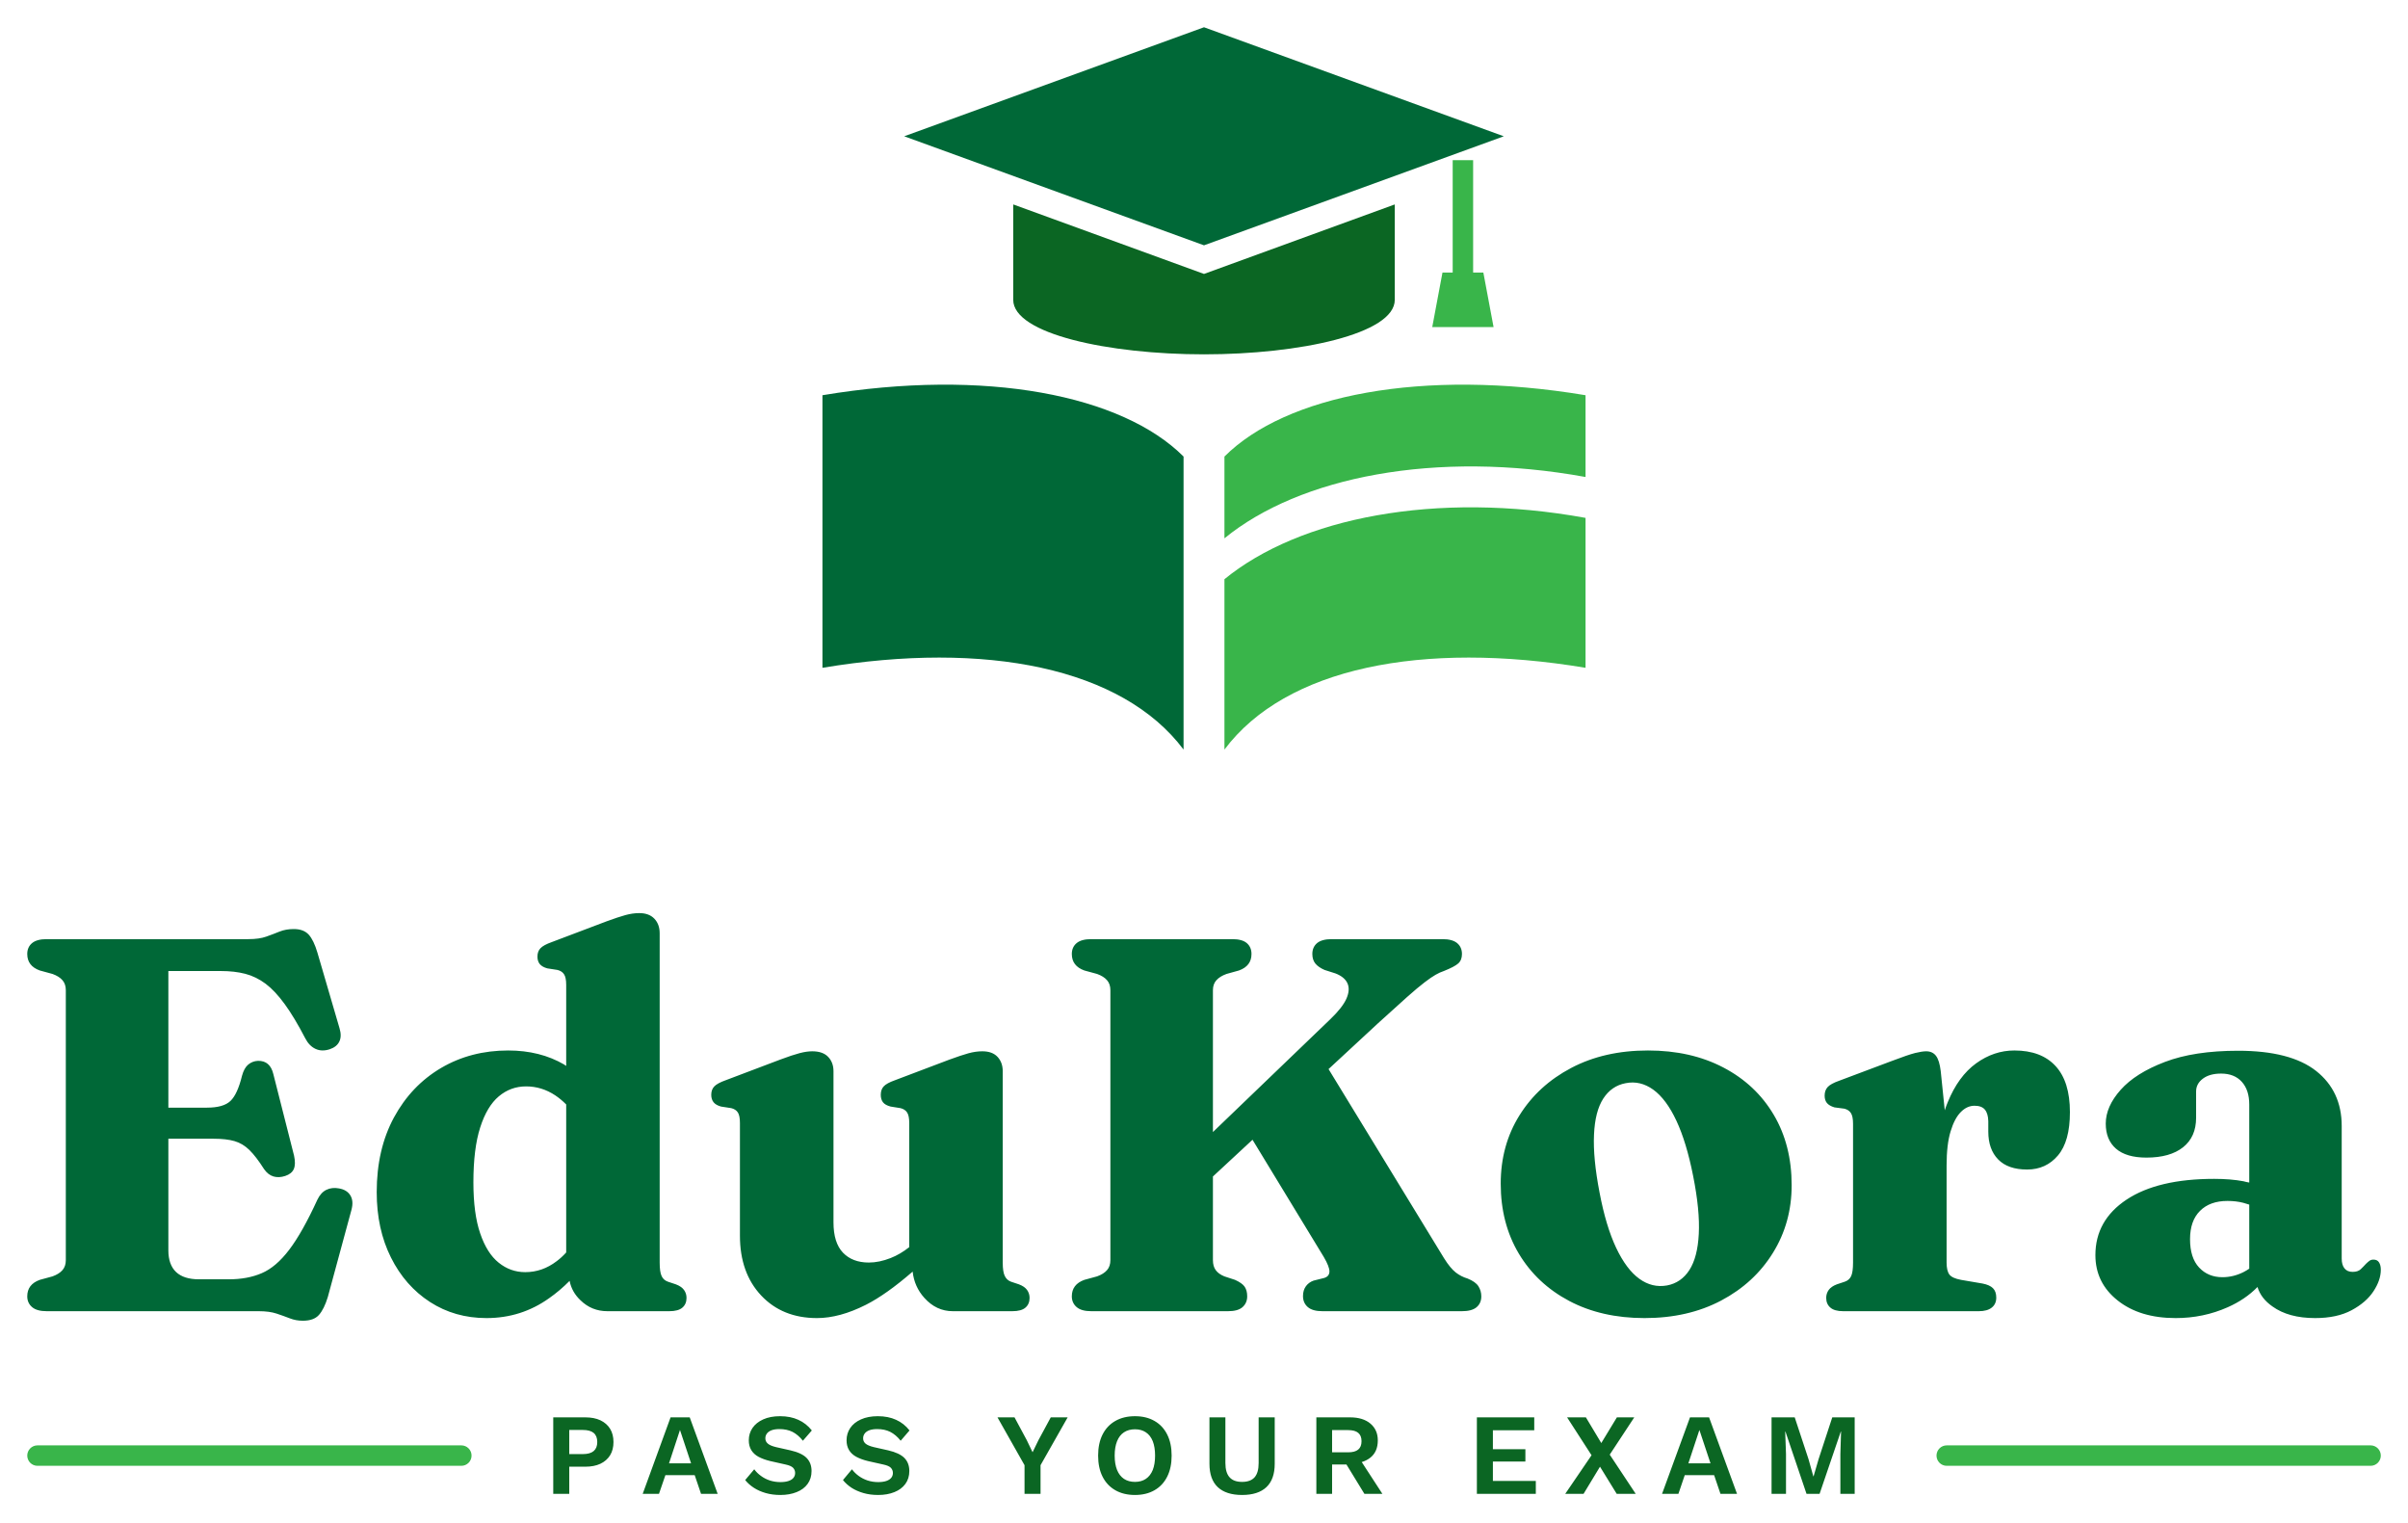
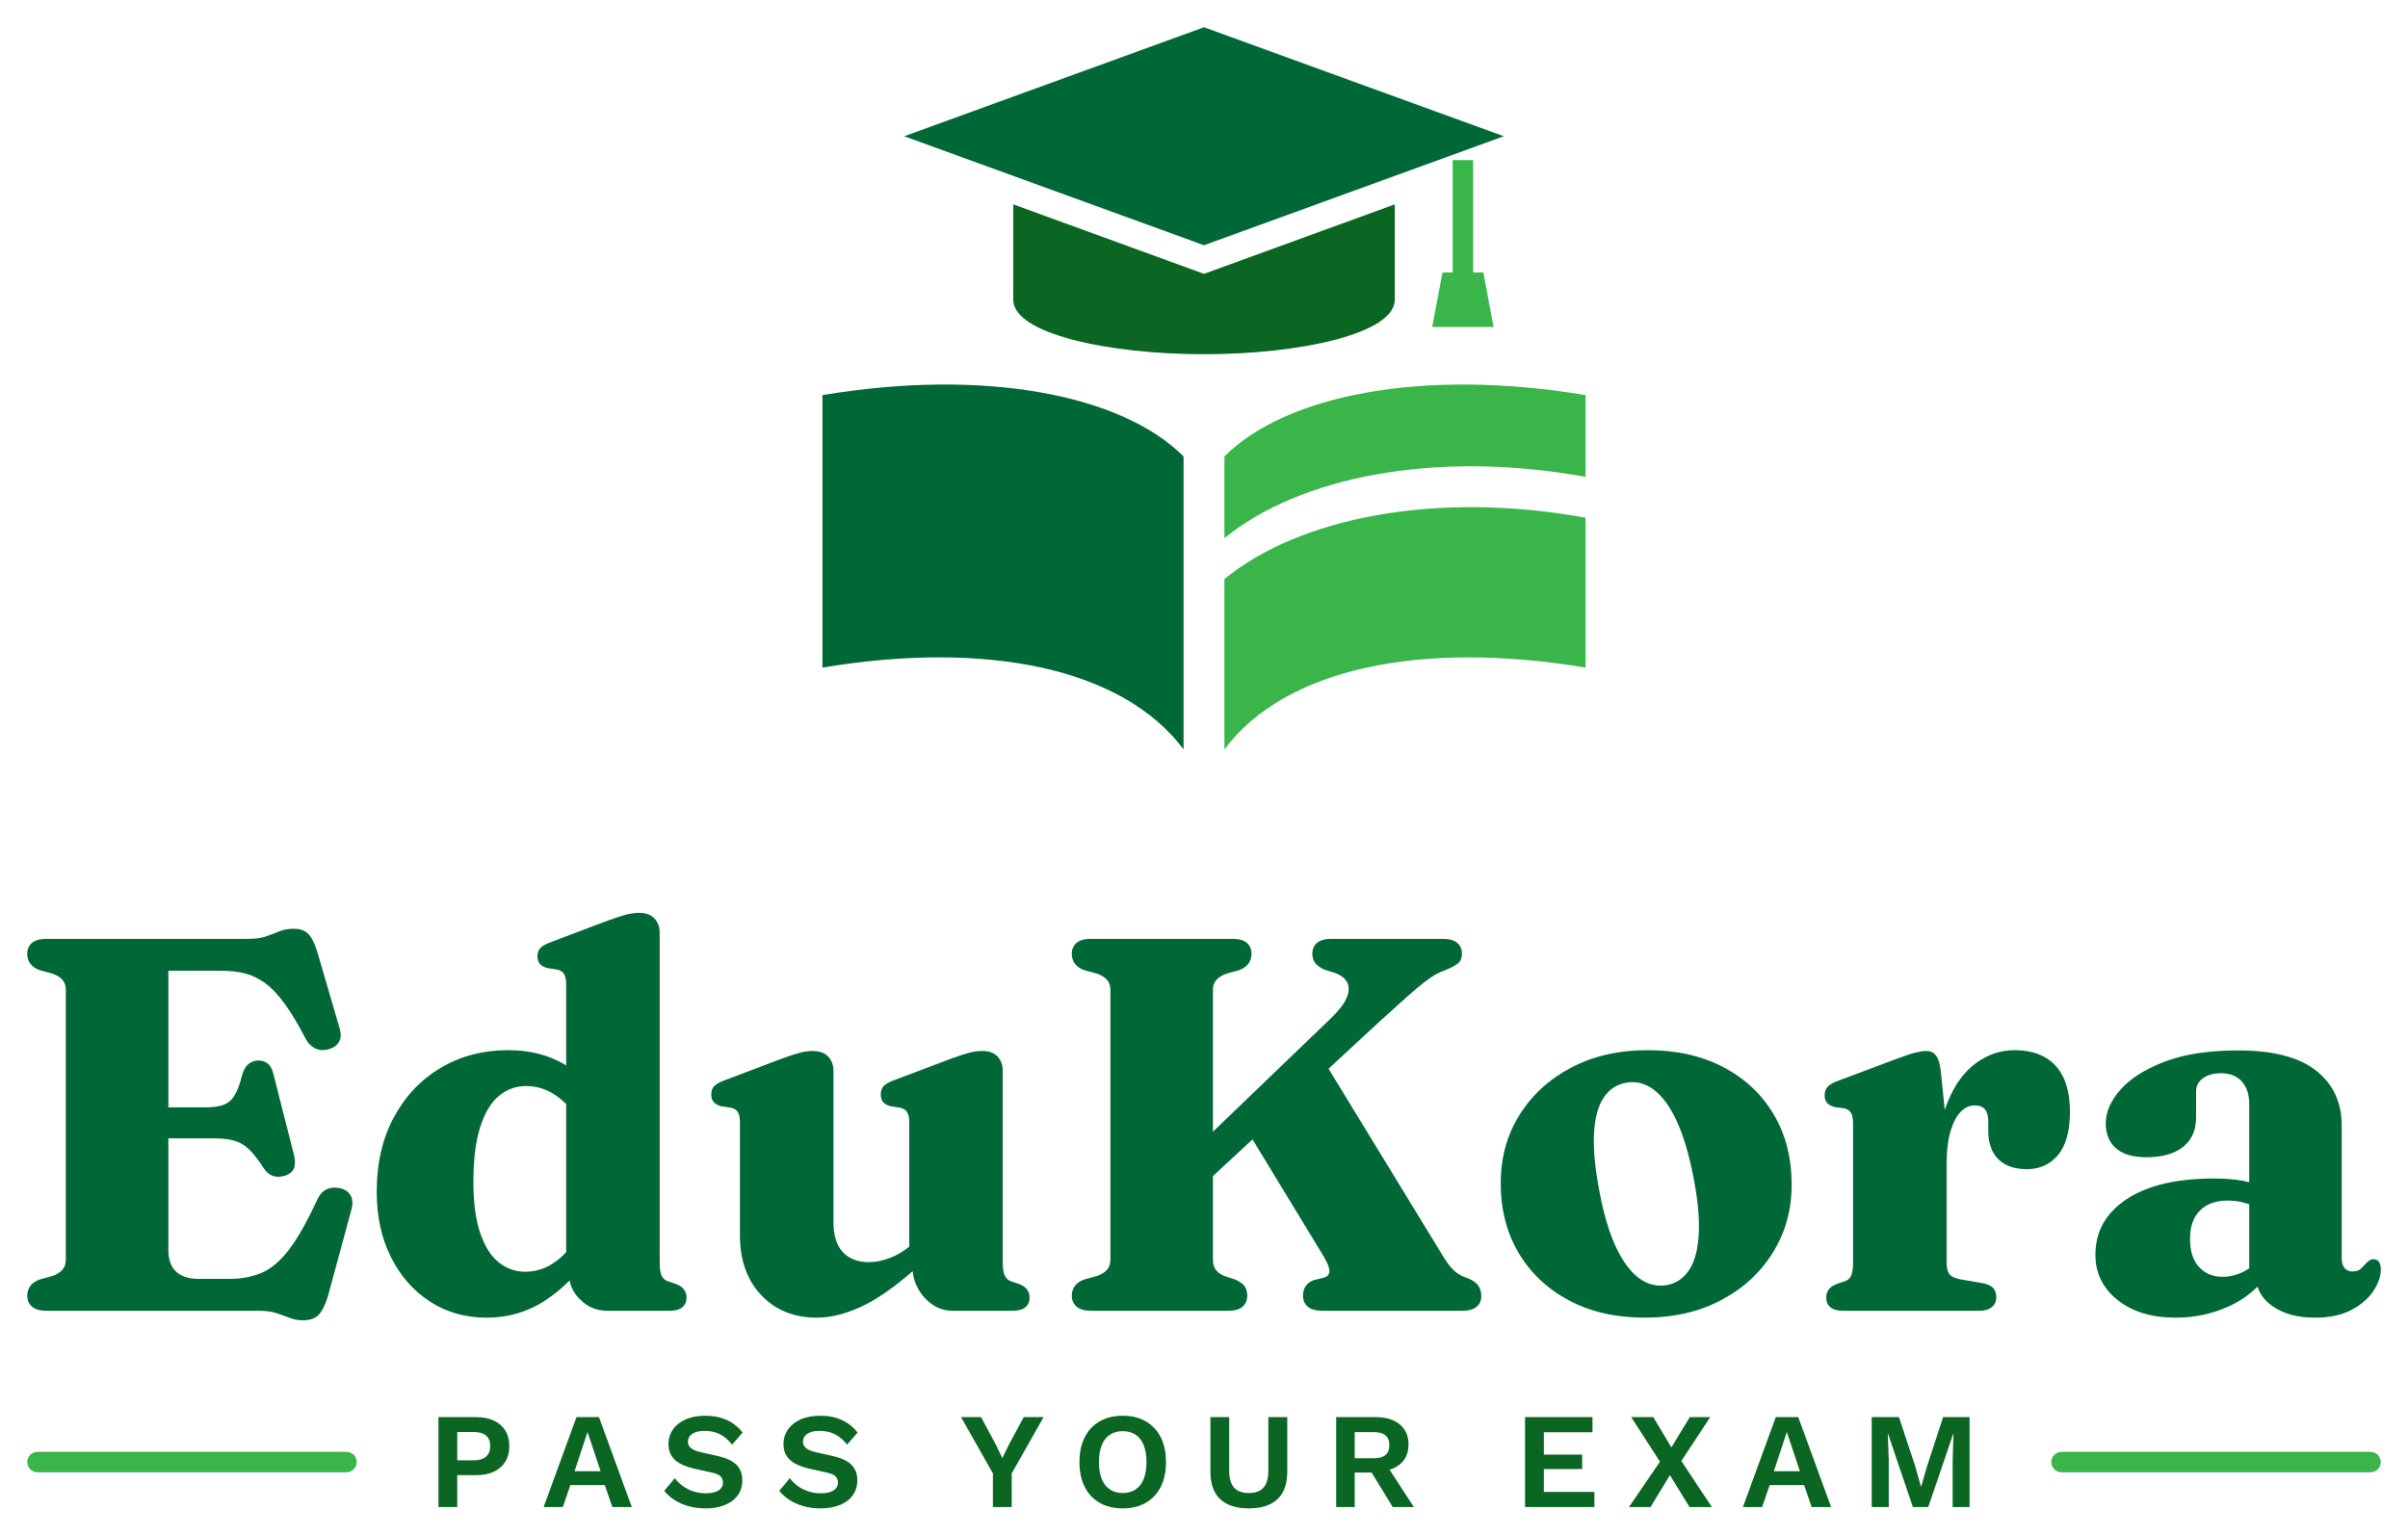
- <svg xmlns="http://www.w3.org/2000/svg" viewBox="0 0 353.42 223.39" width="353.42" height="223.39" role="img" aria-label="EduKora — PASS YOUR EXAM">
+ <svg xmlns="http://www.w3.org/2000/svg" viewBox="0 0 353.42 225.43" width="353.42" height="225.43" role="img" aria-label="EduKora — PASS YOUR EXAM">
  <g transform="translate(112.71 -2) scale(1)">
    <path fill="#006837" d="M64 6 108 22 64 38 20 22Z" />
    <path fill="#0B6623" d="M36 32 64 42.2 92 32V46C92 51 78 54 64 54S36 51 36 46Z" />
    <path fill="#39B54A" d="M100.5 25.5h3V42h-3zM99 42h6l1.5 8h-9z" />
    <path fill="#006837" d="M61 69C52 60 32 56 8 60V100C32 96 52 100 61 112Z" />
    <path fill="#39B54A" d="M67 69C76 60 96 56 120 60V72C98 68 78 72 67 81Z" />
    <path fill="#39B54A" d="M67 87C78 78 98 74 120 78V100C96 96 76 100 67 112Z" />
  </g>
  <path fill="#006837" transform="translate(0.26 192.42)" d="M3.74 -52.42L3.74 -52.42Q3.74 -53.43 4.45 -54.02Q5.15 -54.6 6.59 -54.6L6.59 -54.6L36.19 -54.6Q37.79 -54.6 38.82 -54.97Q39.86 -55.34 40.77 -55.71Q41.69 -56.08 42.86 -56.08L42.86 -56.08Q44.3 -56.08 45.05 -55.26Q45.79 -54.44 46.33 -52.61L46.33 -52.61L49.57 -41.53Q49.92 -40.37 49.55 -39.59Q49.18 -38.8 48.16 -38.45L48.16 -38.45Q46.99 -38.06 46.06 -38.49Q45.12 -38.92 44.54 -40.05L44.54 -40.05Q42.94 -43.13 41.53 -45.06Q40.13 -46.99 38.73 -48.05Q37.32 -49.1 35.74 -49.51Q34.16 -49.92 32.14 -49.92L32.14 -49.92L24.45 -49.92L24.45 -29.87L30.11 -29.87Q32.53 -29.87 33.56 -30.85Q34.59 -31.82 35.26 -34.55L35.26 -34.55Q35.57 -35.69 36.17 -36.19Q36.78 -36.7 37.6 -36.74L37.6 -36.74Q39.39 -36.78 39.86 -34.79L39.86 -34.79L42.9 -22.82Q43.17 -21.57 42.86 -20.86Q42.55 -20.16 41.61 -19.85Q40.68 -19.54 39.88 -19.77Q39.08 -20.01 38.49 -20.86L38.49 -20.86Q37.32 -22.7 36.35 -23.65Q35.37 -24.61 34.16 -24.96Q32.95 -25.31 31.08 -25.31L31.08 -25.31L24.45 -25.31L24.45 -8.93Q24.45 -6.83 25.58 -5.75Q26.71 -4.68 28.94 -4.68L28.94 -4.68L33.31 -4.68Q36.08 -4.68 38.16 -5.58Q40.25 -6.47 42.18 -9.01Q44.11 -11.54 46.33 -16.38L46.33 -16.38Q46.84 -17.43 47.66 -17.82Q48.48 -18.21 49.49 -18.02L49.49 -18.02Q50.66 -17.82 51.17 -16.98Q51.67 -16.15 51.32 -14.86L51.32 -14.86L47.85 -2.07Q47.31 -0.31 46.55 0.55Q45.79 1.4 44.19 1.4L44.19 1.4Q43.17 1.4 42.28 1.05Q41.38 0.7 40.33 0.35Q39.27 0 37.71 0L37.71 0L6.59 0Q5.15 0 4.45 -0.6Q3.74 -1.21 3.74 -2.18L3.74 -2.18Q3.74 -3.94 5.58 -4.6L5.58 -4.6L7.45 -5.11Q8.42 -5.46 8.91 -6.03Q9.4 -6.59 9.4 -7.49L9.4 -7.49L9.4 -47.11Q9.4 -48.01 8.91 -48.57Q8.42 -49.14 7.45 -49.49L7.45 -49.49L5.58 -50Q3.74 -50.66 3.74 -52.42M55.03 -17.47L55.03 -17.47Q55.03 -23.75 57.56 -28.43Q60.1 -33.11 64.47 -35.69Q68.84 -38.26 74.33 -38.26L74.33 -38.26Q79.01 -38.26 82.56 -36.19L82.56 -36.19Q82.68 -36.08 82.84 -36L82.84 -36L82.84 -47.89Q82.84 -48.98 82.52 -49.45Q82.21 -49.92 81.55 -50.08L81.55 -50.08L80.07 -50.31Q79.33 -50.51 78.97 -50.93Q78.62 -51.36 78.62 -52.03L78.62 -52.03Q78.62 -52.81 79.07 -53.27Q79.52 -53.74 80.73 -54.17L80.73 -54.17L88.76 -57.21Q90.48 -57.84 91.53 -58.13Q92.59 -58.42 93.56 -58.42L93.56 -58.42Q95 -58.42 95.78 -57.6Q96.56 -56.78 96.56 -55.46L96.56 -55.46L96.56 -7.14Q96.56 -5.77 96.84 -5.17Q97.11 -4.56 97.77 -4.33L97.77 -4.33L98.94 -3.94Q99.76 -3.63 100.13 -3.12Q100.5 -2.61 100.5 -1.95L100.5 -1.95Q100.5 -1.05 99.9 -0.53Q99.29 0 97.97 0L97.97 0L88.88 0Q86.58 0 84.94 -1.6L84.94 -1.6Q83.66 -2.81 83.34 -4.45L83.34 -4.45Q81.9 -3 80.34 -1.91L80.34 -1.91Q76.25 1.01 71.14 1.01L71.14 1.01Q66.5 1.01 62.85 -1.35Q59.2 -3.71 57.12 -7.88Q55.03 -12.05 55.03 -17.47M82.84 -8.62L82.84 -30.34Q82.06 -31.12 81.24 -31.67L81.24 -31.67Q79.25 -32.99 76.95 -32.99L76.95 -32.99Q74.69 -32.99 72.95 -31.53Q71.21 -30.07 70.22 -26.97Q69.22 -23.87 69.22 -18.91L69.22 -18.91Q69.22 -14.31 70.22 -11.41Q71.21 -8.5 72.93 -7.12Q74.65 -5.73 76.83 -5.73L76.83 -5.73Q79.33 -5.73 81.43 -7.33L81.43 -7.33Q82.13 -7.84 82.84 -8.62L82.84 -8.62M108.34 -11.08L108.34 -11.08L108.34 -27.61Q108.34 -28.7 108.03 -29.17Q107.72 -29.64 107.06 -29.8L107.06 -29.8L105.57 -30.03Q104.83 -30.23 104.48 -30.65Q104.13 -31.08 104.13 -31.75L104.13 -31.75Q104.13 -32.53 104.58 -32.99Q105.03 -33.46 106.24 -33.89L106.24 -33.89L114.27 -36.93Q116.06 -37.6 117.1 -37.87Q118.13 -38.14 118.95 -38.14L118.95 -38.14Q120.51 -38.14 121.29 -37.32Q122.07 -36.5 122.07 -35.22L122.07 -35.22L122.07 -13.03Q122.07 -10.06 123.45 -8.6Q124.84 -7.14 127.26 -7.14L127.26 -7.14Q128.78 -7.14 130.46 -7.8L130.46 -7.8Q131.86 -8.35 133.19 -9.4L133.19 -9.4L133.19 -27.61Q133.19 -28.7 132.87 -29.17Q132.56 -29.64 131.9 -29.8L131.9 -29.8L130.46 -30.03Q129.68 -30.23 129.34 -30.65Q129.01 -31.08 129.01 -31.75L129.01 -31.75Q129.01 -32.53 129.44 -32.99Q129.87 -33.46 131.08 -33.89L131.08 -33.89L139.11 -36.93Q140.83 -37.56 141.88 -37.85Q142.94 -38.14 143.91 -38.14L143.91 -38.14Q145.39 -38.14 146.15 -37.32Q146.91 -36.5 146.91 -35.22L146.91 -35.22L146.91 -7.14Q146.91 -5.77 147.21 -5.17Q147.5 -4.56 148.12 -4.33L148.12 -4.33L149.29 -3.94Q150.11 -3.63 150.48 -3.12Q150.85 -2.61 150.85 -1.95L150.85 -1.95Q150.85 -1.05 150.25 -0.53Q149.64 0 148.32 0L148.32 0L139.58 0Q137.16 0 135.41 -1.95L135.41 -1.95Q133.93 -3.59 133.69 -5.81L133.69 -5.81Q129.83 -2.46 126.83 -0.94L126.83 -0.94Q122.97 1.01 119.65 1.01L119.65 1.01Q114.58 1.01 111.46 -2.3Q108.34 -5.62 108.34 -11.08M177.76 -19.77L177.76 -7.49Q177.76 -6.59 178.17 -6.03Q178.58 -5.46 179.44 -5.11L179.44 -5.11L181 -4.6Q182.05 -4.13 182.42 -3.59Q182.79 -3.04 182.79 -2.18L182.79 -2.18Q182.79 -1.21 182.11 -0.6Q181.43 0 179.99 0L179.99 0L159.9 0Q158.46 0 157.76 -0.6Q157.05 -1.21 157.05 -2.18L157.05 -2.18Q157.05 -3.94 158.89 -4.6L158.89 -4.6L160.76 -5.11Q161.73 -5.46 162.22 -6.03Q162.71 -6.59 162.71 -7.49L162.71 -7.49L162.71 -47.11Q162.71 -48.01 162.22 -48.57Q161.73 -49.14 160.76 -49.49L160.76 -49.49L158.89 -50Q157.05 -50.66 157.05 -52.42L157.05 -52.42Q157.05 -53.43 157.76 -54.02Q158.46 -54.6 159.9 -54.6L159.9 -54.6L180.61 -54.6Q182.05 -54.6 182.73 -54.02Q183.42 -53.43 183.42 -52.42L183.42 -52.42Q183.42 -50.66 181.58 -50L181.58 -50L179.75 -49.49Q178.78 -49.14 178.27 -48.57Q177.76 -48.01 177.76 -47.11L177.76 -47.11L177.76 -26.29L195 -42.86Q196.79 -44.58 197.36 -45.88Q197.93 -47.19 197.5 -48.13Q197.07 -49.06 195.74 -49.57L195.74 -49.57L194.14 -50.08Q193.25 -50.47 192.8 -51.01Q192.35 -51.56 192.35 -52.42L192.35 -52.42Q192.35 -53.43 193.05 -54.02Q193.75 -54.6 195.2 -54.6L195.2 -54.6L211.46 -54.6Q212.9 -54.6 213.6 -54.02Q214.31 -53.43 214.31 -52.42L214.31 -52.42Q214.31 -51.52 213.76 -51.03Q213.21 -50.54 211.65 -49.92L211.65 -49.92Q211.07 -49.73 210.44 -49.37Q209.82 -49.02 208.85 -48.28Q207.87 -47.54 206.25 -46.1Q204.63 -44.66 202.02 -42.28L202.02 -42.28L194.73 -35.53L211.69 -7.76Q212.59 -6.32 213.39 -5.69Q214.19 -5.07 215.12 -4.8L215.12 -4.8Q216.29 -4.33 216.72 -3.67Q217.15 -3 217.15 -2.18L217.15 -2.18Q217.15 -1.17 216.45 -0.58Q215.75 0 214.31 0L214.31 0L193.83 0Q192.39 0 191.69 -0.6Q190.98 -1.21 190.98 -2.22L190.98 -2.22Q190.98 -3.08 191.41 -3.67Q191.84 -4.25 192.54 -4.49L192.54 -4.49L194.1 -4.88Q194.84 -5.11 194.86 -5.81Q194.88 -6.51 194.03 -7.96L194.03 -7.96L183.57 -25.16L177.76 -19.77M241.61 -38.26L241.61 -38.26Q247.92 -38.26 252.68 -35.76Q257.44 -33.27 260.07 -28.82Q262.7 -24.38 262.7 -18.49L262.7 -18.49Q262.7 -12.99 259.95 -8.56Q257.21 -4.13 252.35 -1.56Q247.49 1.01 241.1 1.01L241.1 1.01Q234.82 1.01 230.06 -1.5Q225.3 -4.02 222.65 -8.46Q220 -12.91 220 -18.72L220 -18.72Q220 -24.34 222.75 -28.74Q225.5 -33.15 230.35 -35.7Q235.21 -38.26 241.61 -38.26M244.41 -3.78L244.41 -3.78Q246.48 -4.17 247.69 -6.04Q248.9 -7.92 249.07 -11.35Q249.25 -14.78 248.24 -19.85L248.24 -19.85Q247.26 -24.8 245.78 -27.96Q244.3 -31.12 242.39 -32.51Q240.47 -33.89 238.33 -33.46L238.33 -33.46Q236.26 -33.07 235.05 -31.2Q233.84 -29.33 233.69 -25.9Q233.53 -22.46 234.51 -17.39L234.51 -17.39Q235.44 -12.48 236.94 -9.3Q238.45 -6.12 240.34 -4.76Q242.23 -3.39 244.41 -3.78M284.58 -35.22L284.58 -35.22L285.17 -29.48Q285.36 -30.07 285.6 -30.65L285.6 -30.65Q287.16 -34.48 289.77 -36.37Q292.38 -38.26 295.39 -38.26L295.39 -38.26Q299.33 -38.26 301.43 -35.98Q303.54 -33.7 303.54 -29.21L303.54 -29.21Q303.54 -24.92 301.78 -22.85Q300.03 -20.79 297.26 -20.79L297.26 -20.79Q294.45 -20.79 293.01 -22.27Q291.56 -23.75 291.56 -26.36L291.56 -26.36L291.56 -27.89Q291.53 -29.02 291.06 -29.58Q290.59 -30.15 289.54 -30.15L289.54 -30.15Q288.44 -30.15 287.53 -29.23Q286.61 -28.31 286.03 -26.4Q285.44 -24.49 285.44 -21.37L285.44 -21.37L285.44 -7.14Q285.44 -5.93 285.85 -5.38Q286.26 -4.84 287.55 -4.6L287.55 -4.6L290.71 -4.06Q291.76 -3.86 292.25 -3.37Q292.73 -2.89 292.73 -1.99L292.73 -1.99Q292.73 -1.05 292.07 -0.53Q291.41 0 290.16 0L290.16 0L270.27 0Q268.98 0 268.38 -0.53Q267.77 -1.05 267.77 -1.95L267.77 -1.95Q267.77 -2.61 268.14 -3.12Q268.51 -3.63 269.33 -3.94L269.33 -3.94L270.5 -4.33Q271.17 -4.56 271.44 -5.17Q271.71 -5.77 271.71 -7.14L271.71 -7.14L271.71 -27.5Q271.71 -28.59 271.4 -29.07Q271.09 -29.56 270.43 -29.72L270.43 -29.72L268.98 -29.91Q268.2 -30.15 267.87 -30.56Q267.54 -30.97 267.54 -31.63L267.54 -31.63Q267.54 -32.41 267.99 -32.9Q268.44 -33.38 269.65 -33.81L269.65 -33.81L277.45 -36.74Q279.79 -37.63 280.82 -37.89Q281.85 -38.14 282.44 -38.14L282.44 -38.14Q283.37 -38.14 283.88 -37.48Q284.39 -36.82 284.58 -35.22M307.28 -8.23L307.28 -8.23Q307.28 -13.34 311.86 -16.38Q316.45 -19.42 324.71 -19.42L324.71 -19.42Q327.13 -19.42 329 -19.07L329 -19.07Q329.43 -18.95 329.86 -18.88L329.86 -18.88L329.86 -30.34Q329.86 -32.45 328.77 -33.66Q327.68 -34.87 325.73 -34.87L325.73 -34.87Q324.05 -34.87 323.06 -34.13Q322.06 -33.38 322.06 -32.25L322.06 -32.25L322.06 -28.39Q322.06 -25.58 320.15 -24.06Q318.24 -22.54 314.77 -22.54L314.77 -22.54Q311.81 -22.54 310.3 -23.85Q308.8 -25.16 308.8 -27.53L308.8 -27.53Q308.8 -30.03 310.99 -32.49Q313.17 -34.94 317.48 -36.58Q321.79 -38.22 328.22 -38.22L328.22 -38.22Q335.91 -38.22 339.67 -35.26Q343.43 -32.29 343.43 -27.18L343.43 -27.18L343.43 -7.72Q343.43 -6.79 343.84 -6.28Q344.25 -5.77 345.03 -5.77Q345.81 -5.77 346.22 -6.16Q346.63 -6.55 346.98 -6.94L346.98 -6.94Q347.22 -7.18 347.47 -7.37Q347.72 -7.57 348.08 -7.57L348.08 -7.57Q348.66 -7.57 348.91 -7.16Q349.17 -6.75 349.17 -6.08L349.17 -6.08Q349.17 -4.56 348.09 -2.92Q347.02 -1.29 344.88 -0.14Q342.73 1.01 339.53 1.01L339.53 1.01Q335.63 1.01 333.26 -0.7L333.26 -0.7Q331.58 -1.87 331.07 -3.55L331.07 -3.55Q329.28 -1.72 326.7 -0.58L326.7 -0.58Q323.12 1.01 319.06 1.01L319.06 1.01Q313.79 1.01 310.54 -1.58Q307.28 -4.17 307.28 -8.23M329.86 -6.24L329.86 -15.64Q329.43 -15.79 328.97 -15.91L328.97 -15.91Q327.91 -16.18 326.66 -16.18L326.66 -16.18Q324.09 -16.18 322.63 -14.72Q321.17 -13.26 321.17 -10.57L321.17 -10.57Q321.17 -7.84 322.49 -6.42Q323.82 -4.99 325.92 -4.99L325.92 -4.99Q327.52 -4.99 329 -5.73L329 -5.73Q329.47 -5.97 329.86 -6.24L329.86 -6.24" />
  <g transform="translate(4 207.83)">
-     <path fill="#0B6623" transform="translate(75.74 11.39)" d="M1.46 -11.22L6.17 -11.22Q7.46 -11.22 8.38 -10.79Q9.3 -10.35 9.8 -9.55Q10.3 -8.74 10.3 -7.6L10.3 -7.6Q10.3 -6.46 9.8 -5.65Q9.3 -4.85 8.38 -4.41Q7.46 -3.98 6.17 -3.98L6.17 -3.98L3.81 -3.98L3.81 0L1.46 0L1.46 -11.22M3.81 -5.83L5.81 -5.83Q6.87 -5.83 7.4 -6.28Q7.92 -6.73 7.92 -7.6L7.92 -7.6Q7.92 -8.48 7.4 -8.93Q6.87 -9.37 5.81 -9.37L5.81 -9.37L3.81 -9.37L3.81 -5.83M21.49 -11.22L25.59 0L23.15 0L22.22 -2.74L17.92 -2.74L16.98 0L14.59 0L18.68 -11.22L21.49 -11.22M20.06 -9.37L18.45 -4.47L21.69 -4.47L20.06 -9.37M34.75 -11.39L34.75 -11.39Q36.28 -11.39 37.43 -10.86Q38.59 -10.34 39.41 -9.3L39.41 -9.3L38.1 -7.79Q37.4 -8.67 36.58 -9.09Q35.75 -9.5 34.66 -9.5L34.66 -9.5Q33.95 -9.5 33.48 -9.32Q33.01 -9.13 32.8 -8.82Q32.59 -8.52 32.59 -8.14L32.59 -8.14Q32.59 -7.68 32.95 -7.37Q33.3 -7.06 34.17 -6.85L34.17 -6.85L36.26 -6.38Q37.93 -6 38.65 -5.26Q39.37 -4.52 39.37 -3.35L39.37 -3.35Q39.37 -2.24 38.79 -1.45Q38.22 -0.66 37.18 -0.25Q36.14 0.17 34.8 0.17L34.8 0.17Q33.63 0.17 32.65 -0.11Q31.67 -0.39 30.91 -0.88Q30.14 -1.38 29.63 -2.02L29.63 -2.02L30.96 -3.6Q31.35 -3.06 31.93 -2.64Q32.5 -2.21 33.24 -1.96Q33.98 -1.72 34.8 -1.72L34.8 -1.72Q35.5 -1.72 35.98 -1.88Q36.47 -2.04 36.71 -2.34Q36.96 -2.64 36.96 -3.06L36.96 -3.06Q36.96 -3.5 36.66 -3.82Q36.36 -4.13 35.56 -4.3L35.56 -4.3L33.29 -4.81Q32.3 -5.05 31.59 -5.43Q30.89 -5.81 30.52 -6.42Q30.16 -7.02 30.16 -7.85L30.16 -7.85Q30.16 -8.86 30.7 -9.66Q31.25 -10.46 32.27 -10.92Q33.3 -11.39 34.75 -11.39M49.1 -11.39L49.1 -11.39Q50.63 -11.39 51.78 -10.86Q52.94 -10.34 53.75 -9.3L53.75 -9.3L52.45 -7.79Q51.75 -8.67 50.92 -9.09Q50.1 -9.5 49.01 -9.5L49.01 -9.5Q48.3 -9.5 47.83 -9.32Q47.36 -9.13 47.15 -8.82Q46.94 -8.52 46.94 -8.14L46.94 -8.14Q46.94 -7.68 47.29 -7.37Q47.65 -7.06 48.52 -6.85L48.52 -6.85L50.61 -6.38Q52.27 -6 53 -5.26Q53.72 -4.52 53.72 -3.35L53.72 -3.35Q53.72 -2.24 53.14 -1.45Q52.56 -0.66 51.53 -0.25Q50.49 0.17 49.15 0.17L49.15 0.17Q47.97 0.17 47 -0.11Q46.02 -0.39 45.25 -0.88Q44.49 -1.38 43.98 -2.02L43.98 -2.02L45.3 -3.6Q45.7 -3.06 46.27 -2.64Q46.85 -2.21 47.59 -1.96Q48.33 -1.72 49.15 -1.72L49.15 -1.72Q49.84 -1.72 50.33 -1.88Q50.81 -2.04 51.06 -2.34Q51.31 -2.64 51.31 -3.06L51.31 -3.06Q51.31 -3.5 51.01 -3.82Q50.71 -4.13 49.91 -4.3L49.91 -4.3L47.63 -4.81Q46.65 -5.05 45.94 -5.43Q45.24 -5.81 44.87 -6.42Q44.51 -7.02 44.51 -7.85L44.51 -7.85Q44.51 -8.86 45.05 -9.66Q45.59 -10.46 46.62 -10.92Q47.65 -11.39 49.1 -11.39M74.48 -11.22L76.96 -11.22L72.98 -4.2L72.98 0L70.63 0L70.63 -4.2L66.66 -11.22L69.16 -11.22L70.96 -7.87L71.81 -6.1L72.67 -7.87L74.48 -11.22M86.84 -11.39L86.84 -11.39Q88.5 -11.39 89.71 -10.69Q90.92 -10 91.57 -8.7Q92.22 -7.41 92.22 -5.61L92.22 -5.61Q92.22 -3.81 91.57 -2.52Q90.92 -1.22 89.71 -0.53Q88.5 0.17 86.84 0.17L86.84 0.17Q85.17 0.17 83.95 -0.53Q82.74 -1.22 82.08 -2.52Q81.43 -3.81 81.43 -5.61L81.43 -5.61Q81.43 -7.41 82.08 -8.7Q82.74 -10 83.95 -10.69Q85.17 -11.39 86.84 -11.39M86.84 -9.47L86.84 -9.47Q85.9 -9.47 85.23 -9.03Q84.56 -8.59 84.21 -7.72Q83.86 -6.85 83.86 -5.61L83.86 -5.61Q83.86 -4.37 84.21 -3.5Q84.56 -2.64 85.23 -2.19Q85.9 -1.75 86.84 -1.75L86.84 -1.75Q87.77 -1.75 88.43 -2.19Q89.1 -2.64 89.45 -3.5Q89.79 -4.37 89.79 -5.61L89.79 -5.61Q89.79 -6.85 89.45 -7.72Q89.1 -8.59 88.43 -9.03Q87.77 -9.47 86.84 -9.47M104.99 -11.22L107.35 -11.22L107.35 -4.42Q107.35 -2.13 106.13 -0.98Q104.91 0.17 102.56 0.17L102.56 0.17Q100.22 0.17 98.99 -0.98Q97.77 -2.13 97.77 -4.42L97.77 -4.42L97.77 -11.22L100.11 -11.22L100.11 -4.52Q100.11 -3.11 100.72 -2.43Q101.32 -1.75 102.56 -1.75L102.56 -1.75Q103.8 -1.75 104.4 -2.43Q104.99 -3.11 104.99 -4.52L104.99 -4.52L104.99 -11.22M113.46 -11.22L118.41 -11.22Q120.31 -11.22 121.4 -10.3Q122.48 -9.38 122.48 -7.84L122.48 -7.84Q122.48 -6.19 121.4 -5.32L121.4 -5.32Q120.85 -4.88 120.12 -4.66L120.12 -4.66L123.15 0L120.51 0L117.88 -4.3L115.77 -4.3L115.77 0L113.46 0L113.46 -11.22M115.77 -6.09L118.13 -6.09Q119.12 -6.09 119.6 -6.49Q120.09 -6.89 120.09 -7.72Q120.09 -8.55 119.6 -8.95Q119.12 -9.35 118.13 -9.35L118.13 -9.35L115.77 -9.35L115.77 -6.09M145.67 0L137.02 0L137.02 -11.22L145.44 -11.22L145.44 -9.33L139.37 -9.33L139.37 -6.55L144.14 -6.55L144.14 -4.74L139.37 -4.74L139.37 -1.89L145.67 -1.89L145.67 0M156.52 -5.75L160.33 0L157.54 0L155.09 -3.98L152.68 0L149.99 0L153.85 -5.66L150.26 -11.22L153.02 -11.22L155.28 -7.45L157.57 -11.22L160.12 -11.22L156.52 -5.75M171.1 -11.22L175.2 0L172.77 0L171.84 -2.74L167.53 -2.74L166.6 0L164.2 0L168.3 -11.22L171.1 -11.22M169.68 -9.37L168.06 -4.47L171.31 -4.47L169.68 -9.37M189.18 -11.22L192.47 -11.22L192.47 0L190.37 0L190.37 -5.85L190.47 -9.13L190.43 -9.13L187.32 0L185.4 0L182.31 -9.13L182.27 -9.13L182.39 -5.85L182.39 0L180.27 0L180.27 -11.22L183.67 -11.22L185.69 -5.1L186.4 -2.57L186.44 -2.57L187.17 -5.08L189.18 -11.22" />
-     <rect fill="#39B54A" x="0" y="4.28" width="65.21" height="3" rx="1.5" />
-     <rect fill="#39B54A" x="280.22" y="4.28" width="65.21" height="3" rx="1.5" />
+     <path fill="#0B6623" transform="translate(58.63 13.4)" d="M1.72 -13.2L7.26 -13.2Q8.78 -13.2 9.86 -12.69Q10.94 -12.18 11.53 -11.23Q12.12 -10.28 12.12 -8.94L12.12 -8.94Q12.12 -7.6 11.53 -6.65Q10.94 -5.7 9.86 -5.19Q8.78 -4.68 7.26 -4.68L7.26 -4.68L4.48 -4.68L4.48 0L1.72 0L1.72 -13.2M4.48 -6.86L6.84 -6.86Q8.08 -6.86 8.7 -7.39Q9.32 -7.92 9.32 -8.94L9.32 -8.94Q9.32 -9.98 8.7 -10.5Q8.08 -11.02 6.84 -11.02L6.84 -11.02L4.48 -11.02L4.48 -6.86M25.28 -13.2L30.1 0L27.24 0L26.14 -3.22L21.08 -3.22L19.98 0L17.16 0L21.98 -13.2L25.28 -13.2M23.6 -11.02L21.7 -5.26L25.52 -5.26L23.6 -11.02M40.88 -13.4L40.88 -13.4Q42.68 -13.4 44.04 -12.78Q45.4 -12.16 46.36 -10.94L46.36 -10.94L44.82 -9.16Q44 -10.2 43.03 -10.69Q42.06 -11.18 40.78 -11.18L40.78 -11.18Q39.94 -11.18 39.39 -10.96Q38.84 -10.74 38.59 -10.38Q38.34 -10.02 38.34 -9.58L38.34 -9.58Q38.34 -9.04 38.76 -8.67Q39.18 -8.3 40.2 -8.06L40.2 -8.06L42.66 -7.5Q44.62 -7.06 45.47 -6.19Q46.32 -5.32 46.32 -3.94L46.32 -3.94Q46.32 -2.64 45.64 -1.71Q44.96 -0.78 43.74 -0.29Q42.52 0.2 40.94 0.2L40.94 0.2Q39.56 0.2 38.41 -0.13Q37.26 -0.46 36.36 -1.04Q35.46 -1.62 34.86 -2.38L34.86 -2.38L36.42 -4.24Q36.88 -3.6 37.56 -3.1Q38.24 -2.6 39.11 -2.31Q39.98 -2.02 40.94 -2.02L40.94 -2.02Q41.76 -2.02 42.33 -2.21Q42.9 -2.4 43.19 -2.75Q43.48 -3.1 43.48 -3.6L43.48 -3.6Q43.48 -4.12 43.13 -4.49Q42.78 -4.86 41.84 -5.06L41.84 -5.06L39.16 -5.66Q38 -5.94 37.17 -6.39Q36.34 -6.84 35.91 -7.55Q35.48 -8.26 35.48 -9.24L35.48 -9.24Q35.48 -10.42 36.12 -11.36Q36.76 -12.3 37.97 -12.85Q39.18 -13.4 40.88 -13.4M57.76 -13.4L57.76 -13.4Q59.56 -13.4 60.92 -12.78Q62.28 -12.16 63.24 -10.94L63.24 -10.94L61.7 -9.16Q60.88 -10.2 59.91 -10.69Q58.94 -11.18 57.66 -11.18L57.66 -11.18Q56.82 -11.18 56.27 -10.96Q55.72 -10.74 55.47 -10.38Q55.22 -10.02 55.22 -9.58L55.22 -9.58Q55.22 -9.04 55.64 -8.67Q56.06 -8.3 57.08 -8.06L57.08 -8.06L59.54 -7.5Q61.5 -7.06 62.35 -6.19Q63.2 -5.32 63.2 -3.94L63.2 -3.94Q63.2 -2.64 62.52 -1.71Q61.84 -0.78 60.62 -0.29Q59.4 0.2 57.82 0.2L57.82 0.2Q56.44 0.2 55.29 -0.13Q54.14 -0.46 53.24 -1.04Q52.34 -1.62 51.74 -2.38L51.74 -2.38L53.3 -4.24Q53.76 -3.6 54.44 -3.1Q55.12 -2.6 55.99 -2.31Q56.86 -2.02 57.82 -2.02L57.82 -2.02Q58.64 -2.02 59.21 -2.21Q59.78 -2.4 60.07 -2.75Q60.36 -3.1 60.36 -3.6L60.36 -3.6Q60.36 -4.12 60.01 -4.49Q59.66 -4.86 58.72 -5.06L58.72 -5.06L56.04 -5.66Q54.88 -5.94 54.05 -6.39Q53.22 -6.84 52.79 -7.55Q52.36 -8.26 52.36 -9.24L52.36 -9.24Q52.36 -10.42 53 -11.36Q53.64 -12.3 54.85 -12.85Q56.06 -13.4 57.76 -13.4M87.62 -13.2L90.54 -13.2L85.86 -4.94L85.86 0L83.1 0L83.1 -4.94L78.42 -13.2L81.36 -13.2L83.48 -9.26L84.48 -7.18L85.5 -9.26L87.62 -13.2M102.16 -13.4L102.16 -13.4Q104.12 -13.4 105.54 -12.58Q106.96 -11.76 107.73 -10.24Q108.5 -8.72 108.5 -6.6L108.5 -6.6Q108.5 -4.48 107.73 -2.96Q106.96 -1.44 105.54 -0.62Q104.12 0.2 102.16 0.2L102.16 0.2Q100.2 0.2 98.77 -0.62Q97.34 -1.44 96.57 -2.96Q95.8 -4.48 95.8 -6.6L95.8 -6.6Q95.8 -8.72 96.57 -10.24Q97.34 -11.76 98.77 -12.58Q100.2 -13.4 102.16 -13.4M102.16 -11.14L102.16 -11.14Q101.06 -11.14 100.27 -10.62Q99.48 -10.1 99.07 -9.08Q98.66 -8.06 98.66 -6.6L98.66 -6.6Q98.66 -5.14 99.07 -4.12Q99.48 -3.1 100.27 -2.58Q101.06 -2.06 102.16 -2.06L102.16 -2.06Q103.26 -2.06 104.04 -2.58Q104.82 -3.1 105.23 -4.12Q105.64 -5.14 105.64 -6.6L105.64 -6.6Q105.64 -8.06 105.23 -9.08Q104.82 -10.1 104.04 -10.62Q103.26 -11.14 102.16 -11.14M123.52 -13.2L126.3 -13.2L126.3 -5.2Q126.3 -2.5 124.86 -1.15Q123.42 0.2 120.66 0.2L120.66 0.2Q117.9 0.2 116.46 -1.15Q115.02 -2.5 115.02 -5.2L115.02 -5.2L115.02 -13.2L117.78 -13.2L117.78 -5.32Q117.78 -3.66 118.49 -2.86Q119.2 -2.06 120.66 -2.06L120.66 -2.06Q122.12 -2.06 122.82 -2.86Q123.52 -3.66 123.52 -5.32L123.52 -5.32L123.52 -13.2M133.48 -13.2L139.3 -13.2Q141.54 -13.2 142.82 -12.12Q144.1 -11.04 144.1 -9.22L144.1 -9.22Q144.1 -7.28 142.82 -6.26L142.82 -6.26Q142.18 -5.74 141.32 -5.48L141.32 -5.48L144.88 0L141.78 0L138.68 -5.06L136.2 -5.06L136.2 0L133.48 0L133.48 -13.2M136.2 -7.16L138.98 -7.16Q140.14 -7.16 140.71 -7.63Q141.28 -8.1 141.28 -9.08Q141.28 -10.06 140.71 -10.53Q140.14 -11 138.98 -11L138.98 -11L136.2 -11L136.2 -7.16M171.38 0L161.2 0L161.2 -13.2L171.1 -13.2L171.1 -10.98L163.96 -10.98L163.96 -7.7L169.58 -7.7L169.58 -5.58L163.96 -5.58L163.96 -2.22L171.38 -2.22L171.38 0M184.14 -6.76L188.62 0L185.34 0L182.46 -4.68L179.62 0L176.46 0L181 -6.66L176.78 -13.2L180.02 -13.2L182.68 -8.76L185.38 -13.2L188.38 -13.2L184.14 -6.76M201.3 -13.2L206.12 0L203.26 0L202.16 -3.22L197.1 -3.22L196 0L193.18 0L198 -13.2L201.3 -13.2M199.62 -11.02L197.72 -5.26L201.54 -5.26L199.62 -11.02M222.56 -13.2L226.44 -13.2L226.44 0L223.96 0L223.96 -6.88L224.08 -10.74L224.04 -10.74L220.38 0L218.12 0L214.48 -10.74L214.44 -10.74L214.58 -6.88L214.58 0L212.08 0L212.08 -13.2L216.08 -13.2L218.46 -6L219.3 -3.02L219.34 -3.02L220.2 -5.98L222.56 -13.2" />
+     <rect fill="#39B54A" x="0" y="5.3" width="48.35" height="3" rx="1.5" />
+     <rect fill="#39B54A" x="297.07" y="5.3" width="48.35" height="3" rx="1.5" />
  </g>
</svg>
